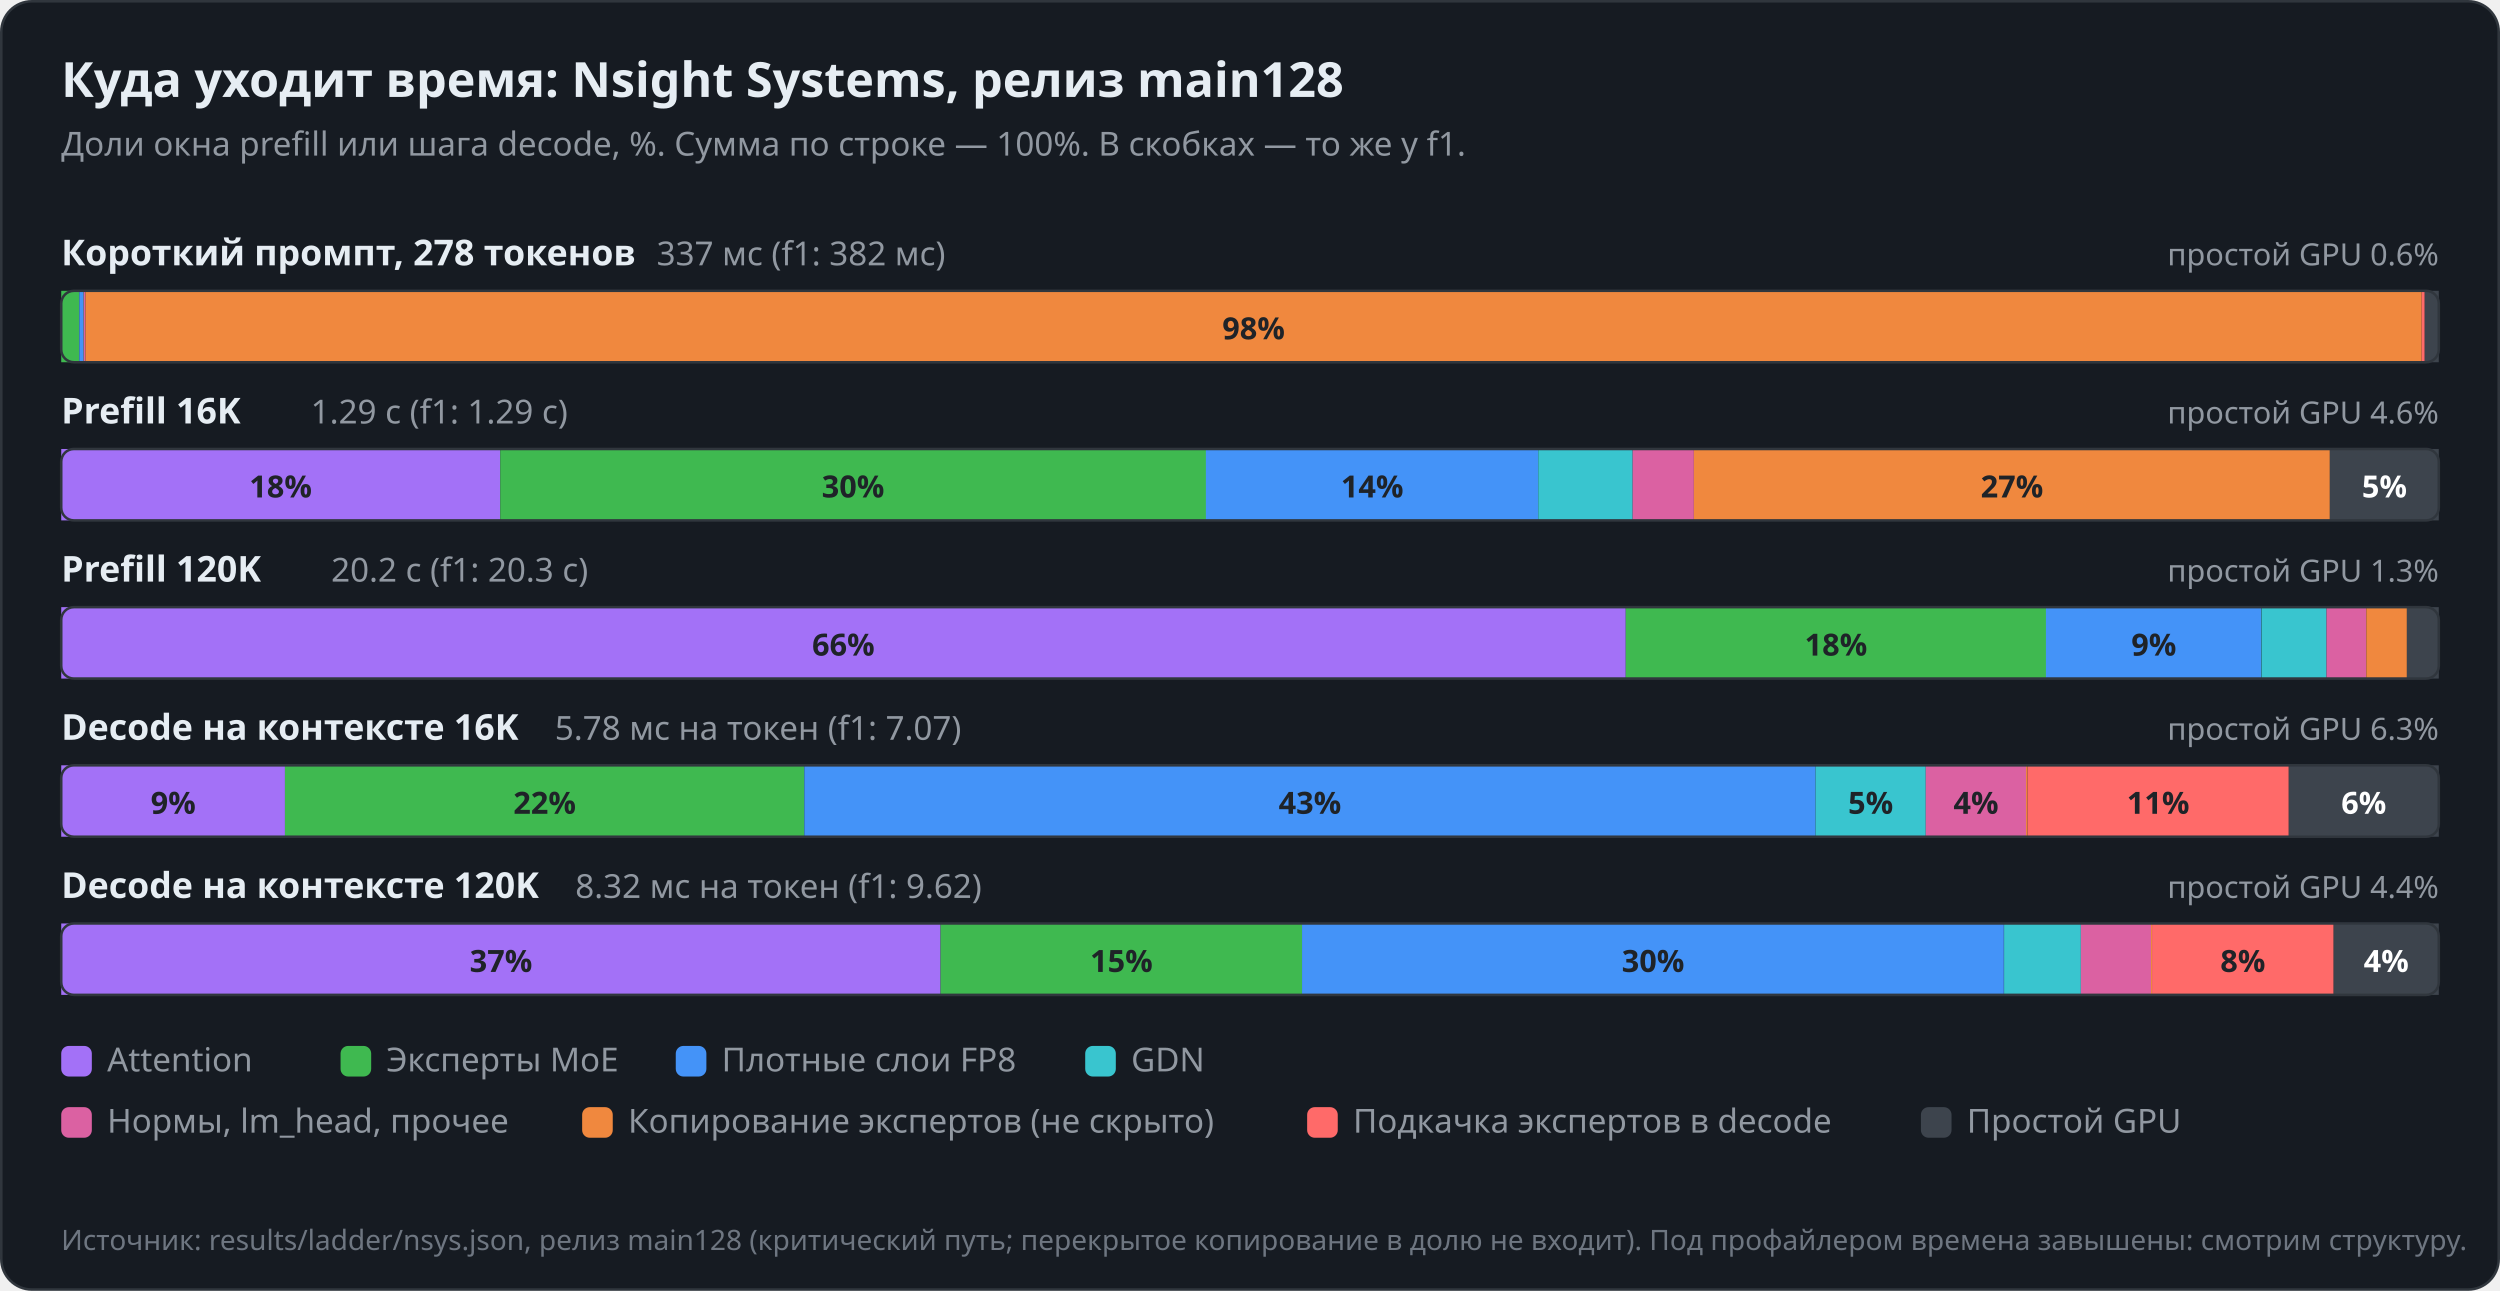
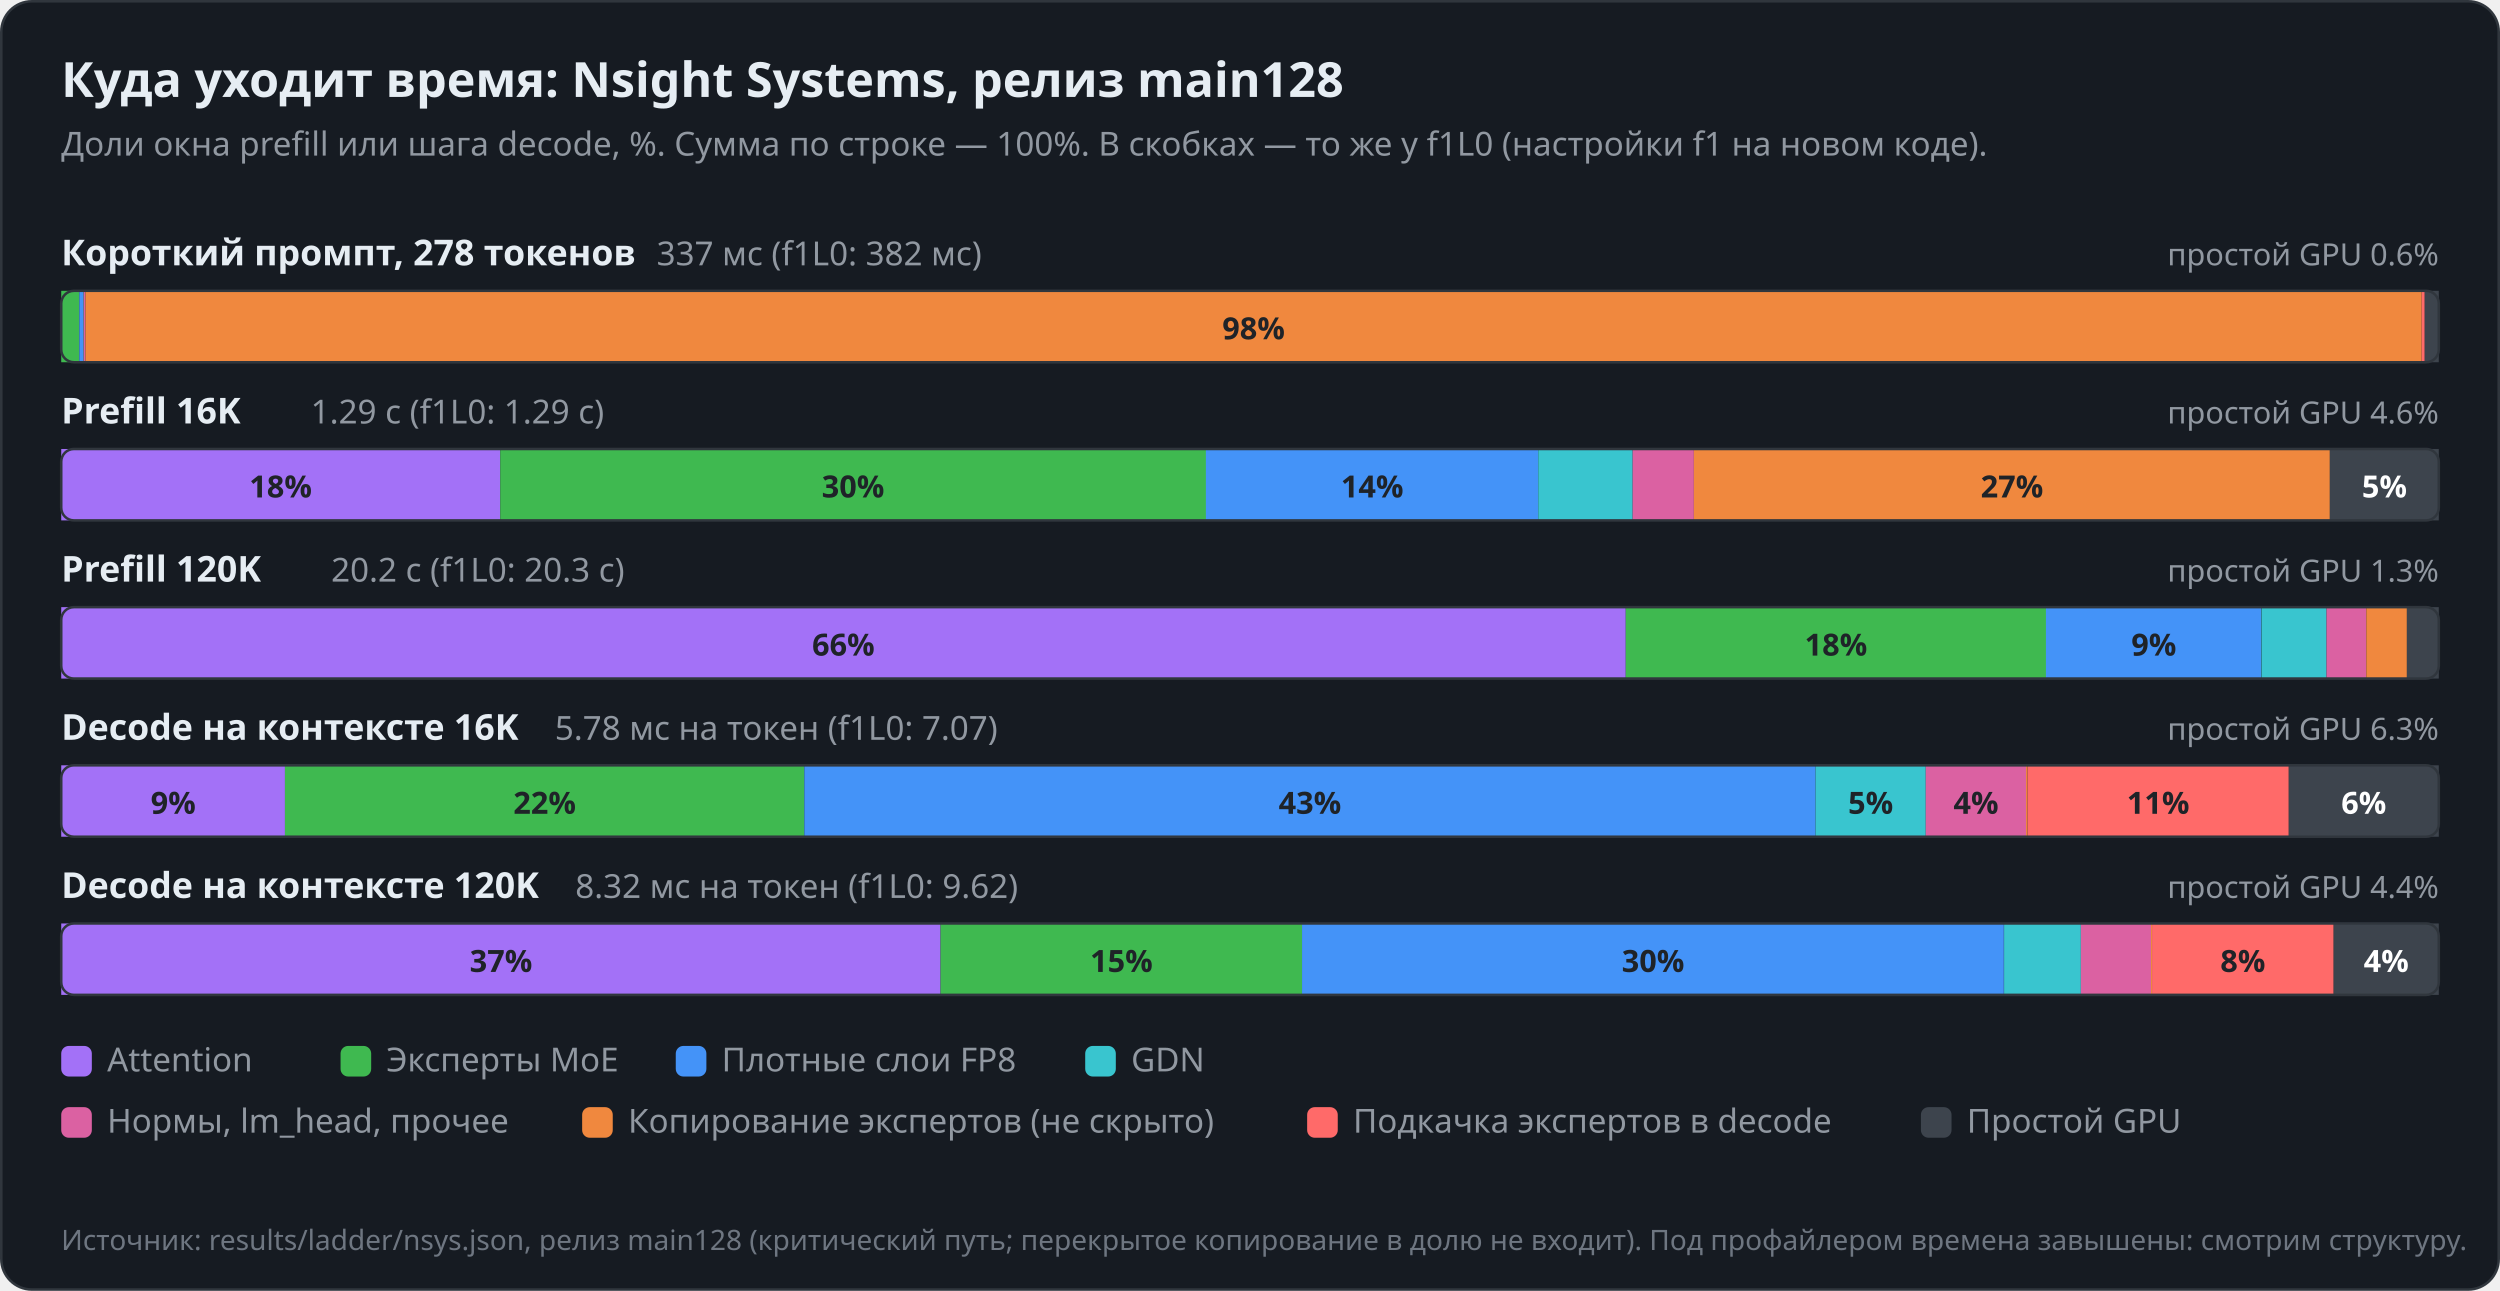
<svg xmlns="http://www.w3.org/2000/svg" width="980" height="506" viewBox="0 0 980 506" font-family="-apple-system,BlinkMacSystemFont,'Segoe UI','Noto Sans',Helvetica,Arial,sans-serif" role="img" aria-label="Куда уходит время: Nsight Systems, релиз main128">
  <rect x="0.5" y="0.5" width="979" height="505" rx="12" fill="#161b22" stroke="#30363d" />
  <text x="24.0" y="38.0" font-size="19" fill="#e6edf3" text-anchor="start" font-weight="600">Куда уходит время: Nsight Systems, релиз main128</text>
-   <text x="24.0" y="61.0" font-size="13" fill="#9198a1" text-anchor="start">Доли окна prefill или шага decode, %. Сумма по строке — 100%. В скобках — то же у f1.</text>
+   <text x="24.0" y="61.0" font-size="13" fill="#9198a1" text-anchor="start">Доли окна prefill или шага decode, %. Сумма по строке — 100%. В скобках — то же у f1L0 (настройки f1 на новом коде).</text>
  <text x="24.0" y="104.0" font-size="14" fill="#e6edf3" text-anchor="start" font-weight="600">Короткий промпт, 278 токенов</text>
-   <text x="257.4" y="104.0" font-size="13" fill="#9198a1" text-anchor="start">337 мс (f1: 382 мс)</text>
+   <text x="257.4" y="104.0" font-size="13" fill="#9198a1" text-anchor="start">337 мс (f1L0: 382 мс)</text>
  <text x="956.0" y="104.0" font-size="12" fill="#9198a1" text-anchor="end">простой GPU 0.6%</text>
  <rect x="24.0" y="114.0" width="7.1" height="28.0" rx="0" fill="#3fb950" />
  <rect x="31.1" y="114.0" width="1.5" height="28.0" rx="0" fill="#4493f8" />
  <rect x="32.6" y="114.0" width="0.2" height="28.0" rx="0" fill="#39c5cf" />
  <rect x="32.8" y="114.0" width="0.7" height="28.0" rx="0" fill="#db61a2" />
  <rect x="33.5" y="114.0" width="915.8" height="28.0" rx="0" fill="#f0883e" />
  <text x="491.4" y="133.0" font-size="12" fill="#1f2328" text-anchor="middle" font-weight="600">98%</text>
  <rect x="949.3" y="114.0" width="1.2" height="28.0" rx="0" fill="#ff6a69" />
  <rect x="950.5" y="114.0" width="5.5" height="28.0" rx="0" fill="#3d444d" />
  <rect x="24" y="114" width="932" height="28" rx="5" fill="none" stroke="#30363d" />
  <text x="24.0" y="166.0" font-size="14" fill="#e6edf3" text-anchor="start" font-weight="600">Prefill 16K</text>
-   <text x="121.8" y="166.0" font-size="13" fill="#9198a1" text-anchor="start">1.29 с (f1: 1.29 с)</text>
+   <text x="121.8" y="166.0" font-size="13" fill="#9198a1" text-anchor="start">1.29 с (f1L0: 1.29 с)</text>
  <text x="956.0" y="166.0" font-size="12" fill="#9198a1" text-anchor="end">простой GPU 4.6%</text>
  <rect x="24.0" y="176.0" width="172.1" height="28.0" rx="0" fill="#a371f7" />
  <text x="110.0" y="195.0" font-size="12" fill="#1f2328" text-anchor="middle" font-weight="600">18%</text>
  <rect x="196.1" y="176.0" width="276.7" height="28.0" rx="0" fill="#3fb950" />
  <text x="334.4" y="195.0" font-size="12" fill="#1f2328" text-anchor="middle" font-weight="600">30%</text>
  <rect x="472.7" y="176.0" width="130.3" height="28.0" rx="0" fill="#4493f8" />
  <text x="537.9" y="195.0" font-size="12" fill="#1f2328" text-anchor="middle" font-weight="600">14%</text>
  <rect x="603.0" y="176.0" width="37.0" height="28.0" rx="0" fill="#39c5cf" />
  <rect x="640.0" y="176.0" width="24.0" height="28.0" rx="0" fill="#db61a2" />
  <rect x="664.0" y="176.0" width="249.3" height="28.0" rx="0" fill="#f0883e" />
  <text x="788.7" y="195.0" font-size="12" fill="#1f2328" text-anchor="middle" font-weight="600">27%</text>
  <rect x="913.3" y="176.0" width="42.7" height="28.0" rx="0" fill="#3d444d" />
  <text x="934.7" y="195.0" font-size="12" fill="#ffffff" text-anchor="middle" font-weight="600">5%</text>
  <rect x="24" y="176" width="932" height="28" rx="5" fill="none" stroke="#30363d" />
  <text x="24.0" y="228.0" font-size="14" fill="#e6edf3" text-anchor="start" font-weight="600">Prefill 120K</text>
-   <text x="129.8" y="228.0" font-size="13" fill="#9198a1" text-anchor="start">20.2 с (f1: 20.3 с)</text>
+   <text x="129.8" y="228.0" font-size="13" fill="#9198a1" text-anchor="start">20.2 с (f1L0: 20.3 с)</text>
  <text x="956.0" y="228.0" font-size="12" fill="#9198a1" text-anchor="end">простой GPU 1.3%</text>
  <rect x="24.0" y="238.0" width="613.3" height="28.0" rx="0" fill="#a371f7" />
  <text x="330.6" y="257.0" font-size="12" fill="#1f2328" text-anchor="middle" font-weight="600">66%</text>
  <rect x="637.3" y="238.0" width="164.8" height="28.0" rx="0" fill="#3fb950" />
  <text x="719.7" y="257.0" font-size="12" fill="#1f2328" text-anchor="middle" font-weight="600">18%</text>
  <rect x="802.0" y="238.0" width="84.4" height="28.0" rx="0" fill="#4493f8" />
  <text x="844.3" y="257.0" font-size="12" fill="#1f2328" text-anchor="middle" font-weight="600">9%</text>
  <rect x="886.5" y="238.0" width="25.5" height="28.0" rx="0" fill="#39c5cf" />
  <rect x="912.0" y="238.0" width="15.6" height="28.0" rx="0" fill="#db61a2" />
  <rect x="927.6" y="238.0" width="15.9" height="28.0" rx="0" fill="#f0883e" />
  <rect x="943.5" y="238.0" width="12.5" height="28.0" rx="0" fill="#3d444d" />
  <rect x="24" y="238" width="932" height="28" rx="5" fill="none" stroke="#30363d" />
  <text x="24.0" y="290.0" font-size="14" fill="#e6edf3" text-anchor="start" font-weight="600">Decode на контексте 16K</text>
-   <text x="217.5" y="290.0" font-size="13" fill="#9198a1" text-anchor="start">5.78 мс на токен (f1: 7.07)</text>
+   <text x="217.5" y="290.0" font-size="13" fill="#9198a1" text-anchor="start">5.78 мс на токен (f1L0: 7.07)</text>
  <text x="956.0" y="290.0" font-size="12" fill="#9198a1" text-anchor="end">простой GPU 6.3%</text>
  <rect x="24.0" y="300.0" width="87.7" height="28.0" rx="0" fill="#a371f7" />
  <text x="67.9" y="319.0" font-size="12" fill="#1f2328" text-anchor="middle" font-weight="600">9%</text>
  <rect x="111.7" y="300.0" width="203.6" height="28.0" rx="0" fill="#3fb950" />
  <text x="213.5" y="319.0" font-size="12" fill="#1f2328" text-anchor="middle" font-weight="600">22%</text>
  <rect x="315.3" y="300.0" width="396.4" height="28.0" rx="0" fill="#4493f8" />
  <text x="513.5" y="319.0" font-size="12" fill="#1f2328" text-anchor="middle" font-weight="600">43%</text>
  <rect x="711.7" y="300.0" width="43.2" height="28.0" rx="0" fill="#39c5cf" />
  <text x="733.3" y="319.0" font-size="12" fill="#1f2328" text-anchor="middle" font-weight="600">5%</text>
  <rect x="754.9" y="300.0" width="39.3" height="28.0" rx="0" fill="#db61a2" />
  <text x="774.6" y="319.0" font-size="12" fill="#1f2328" text-anchor="middle" font-weight="600">4%</text>
  <rect x="794.2" y="300.0" width="0.6" height="28.0" rx="0" fill="#f0883e" />
  <rect x="794.8" y="300.0" width="102.4" height="28.0" rx="0" fill="#ff6a69" />
  <text x="846.0" y="319.0" font-size="12" fill="#1f2328" text-anchor="middle" font-weight="600">11%</text>
  <rect x="897.2" y="300.0" width="58.8" height="28.0" rx="0" fill="#3d444d" />
  <text x="926.6" y="319.0" font-size="12" fill="#ffffff" text-anchor="middle" font-weight="600">6%</text>
  <rect x="24" y="300" width="932" height="28" rx="5" fill="none" stroke="#30363d" />
  <text x="24.0" y="352.0" font-size="14" fill="#e6edf3" text-anchor="start" font-weight="600">Decode на контексте 120K</text>
-   <text x="225.5" y="352.0" font-size="13" fill="#9198a1" text-anchor="start">8.32 мс на токен (f1: 9.62)</text>
+   <text x="225.5" y="352.0" font-size="13" fill="#9198a1" text-anchor="start">8.32 мс на токен (f1L0: 9.62)</text>
  <text x="956.0" y="352.0" font-size="12" fill="#9198a1" text-anchor="end">простой GPU 4.4%</text>
  <rect x="24.0" y="362.0" width="344.7" height="28.0" rx="0" fill="#a371f7" />
  <text x="196.4" y="381.0" font-size="12" fill="#1f2328" text-anchor="middle" font-weight="600">37%</text>
  <rect x="368.7" y="362.0" width="141.7" height="28.0" rx="0" fill="#3fb950" />
  <text x="439.6" y="381.0" font-size="12" fill="#1f2328" text-anchor="middle" font-weight="600">15%</text>
  <rect x="510.4" y="362.0" width="275.1" height="28.0" rx="0" fill="#4493f8" />
  <text x="648.0" y="381.0" font-size="12" fill="#1f2328" text-anchor="middle" font-weight="600">30%</text>
  <rect x="785.6" y="362.0" width="30.1" height="28.0" rx="0" fill="#39c5cf" />
  <rect x="815.7" y="362.0" width="27.5" height="28.0" rx="0" fill="#db61a2" />
  <rect x="843.2" y="362.0" width="0.4" height="28.0" rx="0" fill="#f0883e" />
  <rect x="843.6" y="362.0" width="71.2" height="28.0" rx="0" fill="#ff6a69" />
  <text x="879.2" y="381.0" font-size="12" fill="#1f2328" text-anchor="middle" font-weight="600">8%</text>
  <rect x="914.8" y="362.0" width="41.2" height="28.0" rx="0" fill="#3d444d" />
  <text x="935.4" y="381.0" font-size="12" fill="#ffffff" text-anchor="middle" font-weight="600">4%</text>
  <rect x="24" y="362" width="932" height="28" rx="5" fill="none" stroke="#30363d" />
  <rect x="24.0" y="410.0" width="12.0" height="12.0" rx="3" fill="#a371f7" />
  <text x="42.0" y="420.0" font-size="13" fill="#9198a1" text-anchor="start">Attention</text>
  <rect x="133.5" y="410.0" width="12.0" height="12.0" rx="3" fill="#3fb950" />
  <text x="151.5" y="420.0" font-size="13" fill="#9198a1" text-anchor="start">Эксперты MoE</text>
  <rect x="264.9" y="410.0" width="12.0" height="12.0" rx="3" fill="#4493f8" />
  <text x="282.9" y="420.0" font-size="13" fill="#9198a1" text-anchor="start">Плотные слои FP8</text>
  <rect x="425.4" y="410.0" width="12.0" height="12.0" rx="3" fill="#39c5cf" />
  <text x="443.4" y="420.0" font-size="13" fill="#9198a1" text-anchor="start">GDN</text>
  <rect x="24.0" y="434.0" width="12.0" height="12.0" rx="3" fill="#db61a2" />
  <text x="42.0" y="444.0" font-size="13" fill="#9198a1" text-anchor="start">Нормы, lm_head, прочее</text>
  <rect x="228.2" y="434.0" width="12.0" height="12.0" rx="3" fill="#f0883e" />
  <text x="246.2" y="444.0" font-size="13" fill="#9198a1" text-anchor="start">Копирование экспертов (не скрыто)</text>
  <rect x="512.4" y="434.0" width="12.0" height="12.0" rx="3" fill="#ff6a69" />
  <text x="530.4" y="444.0" font-size="13" fill="#9198a1" text-anchor="start">Подкачка экспертов в decode</text>
  <rect x="753.0" y="434.0" width="12.0" height="12.0" rx="3" fill="#3d444d" />
  <text x="771.0" y="444.0" font-size="13" fill="#9198a1" text-anchor="start">Простой GPU</text>
  <text x="24.0" y="490.0" font-size="11" fill="#6e7681" text-anchor="start">Источник: results/ladder/nsys.json, релиз main128 (критический путь; перекрытое копирование в долю не входит). Под профайлером времена завышены: смотрим структуру.</text>
</svg>
